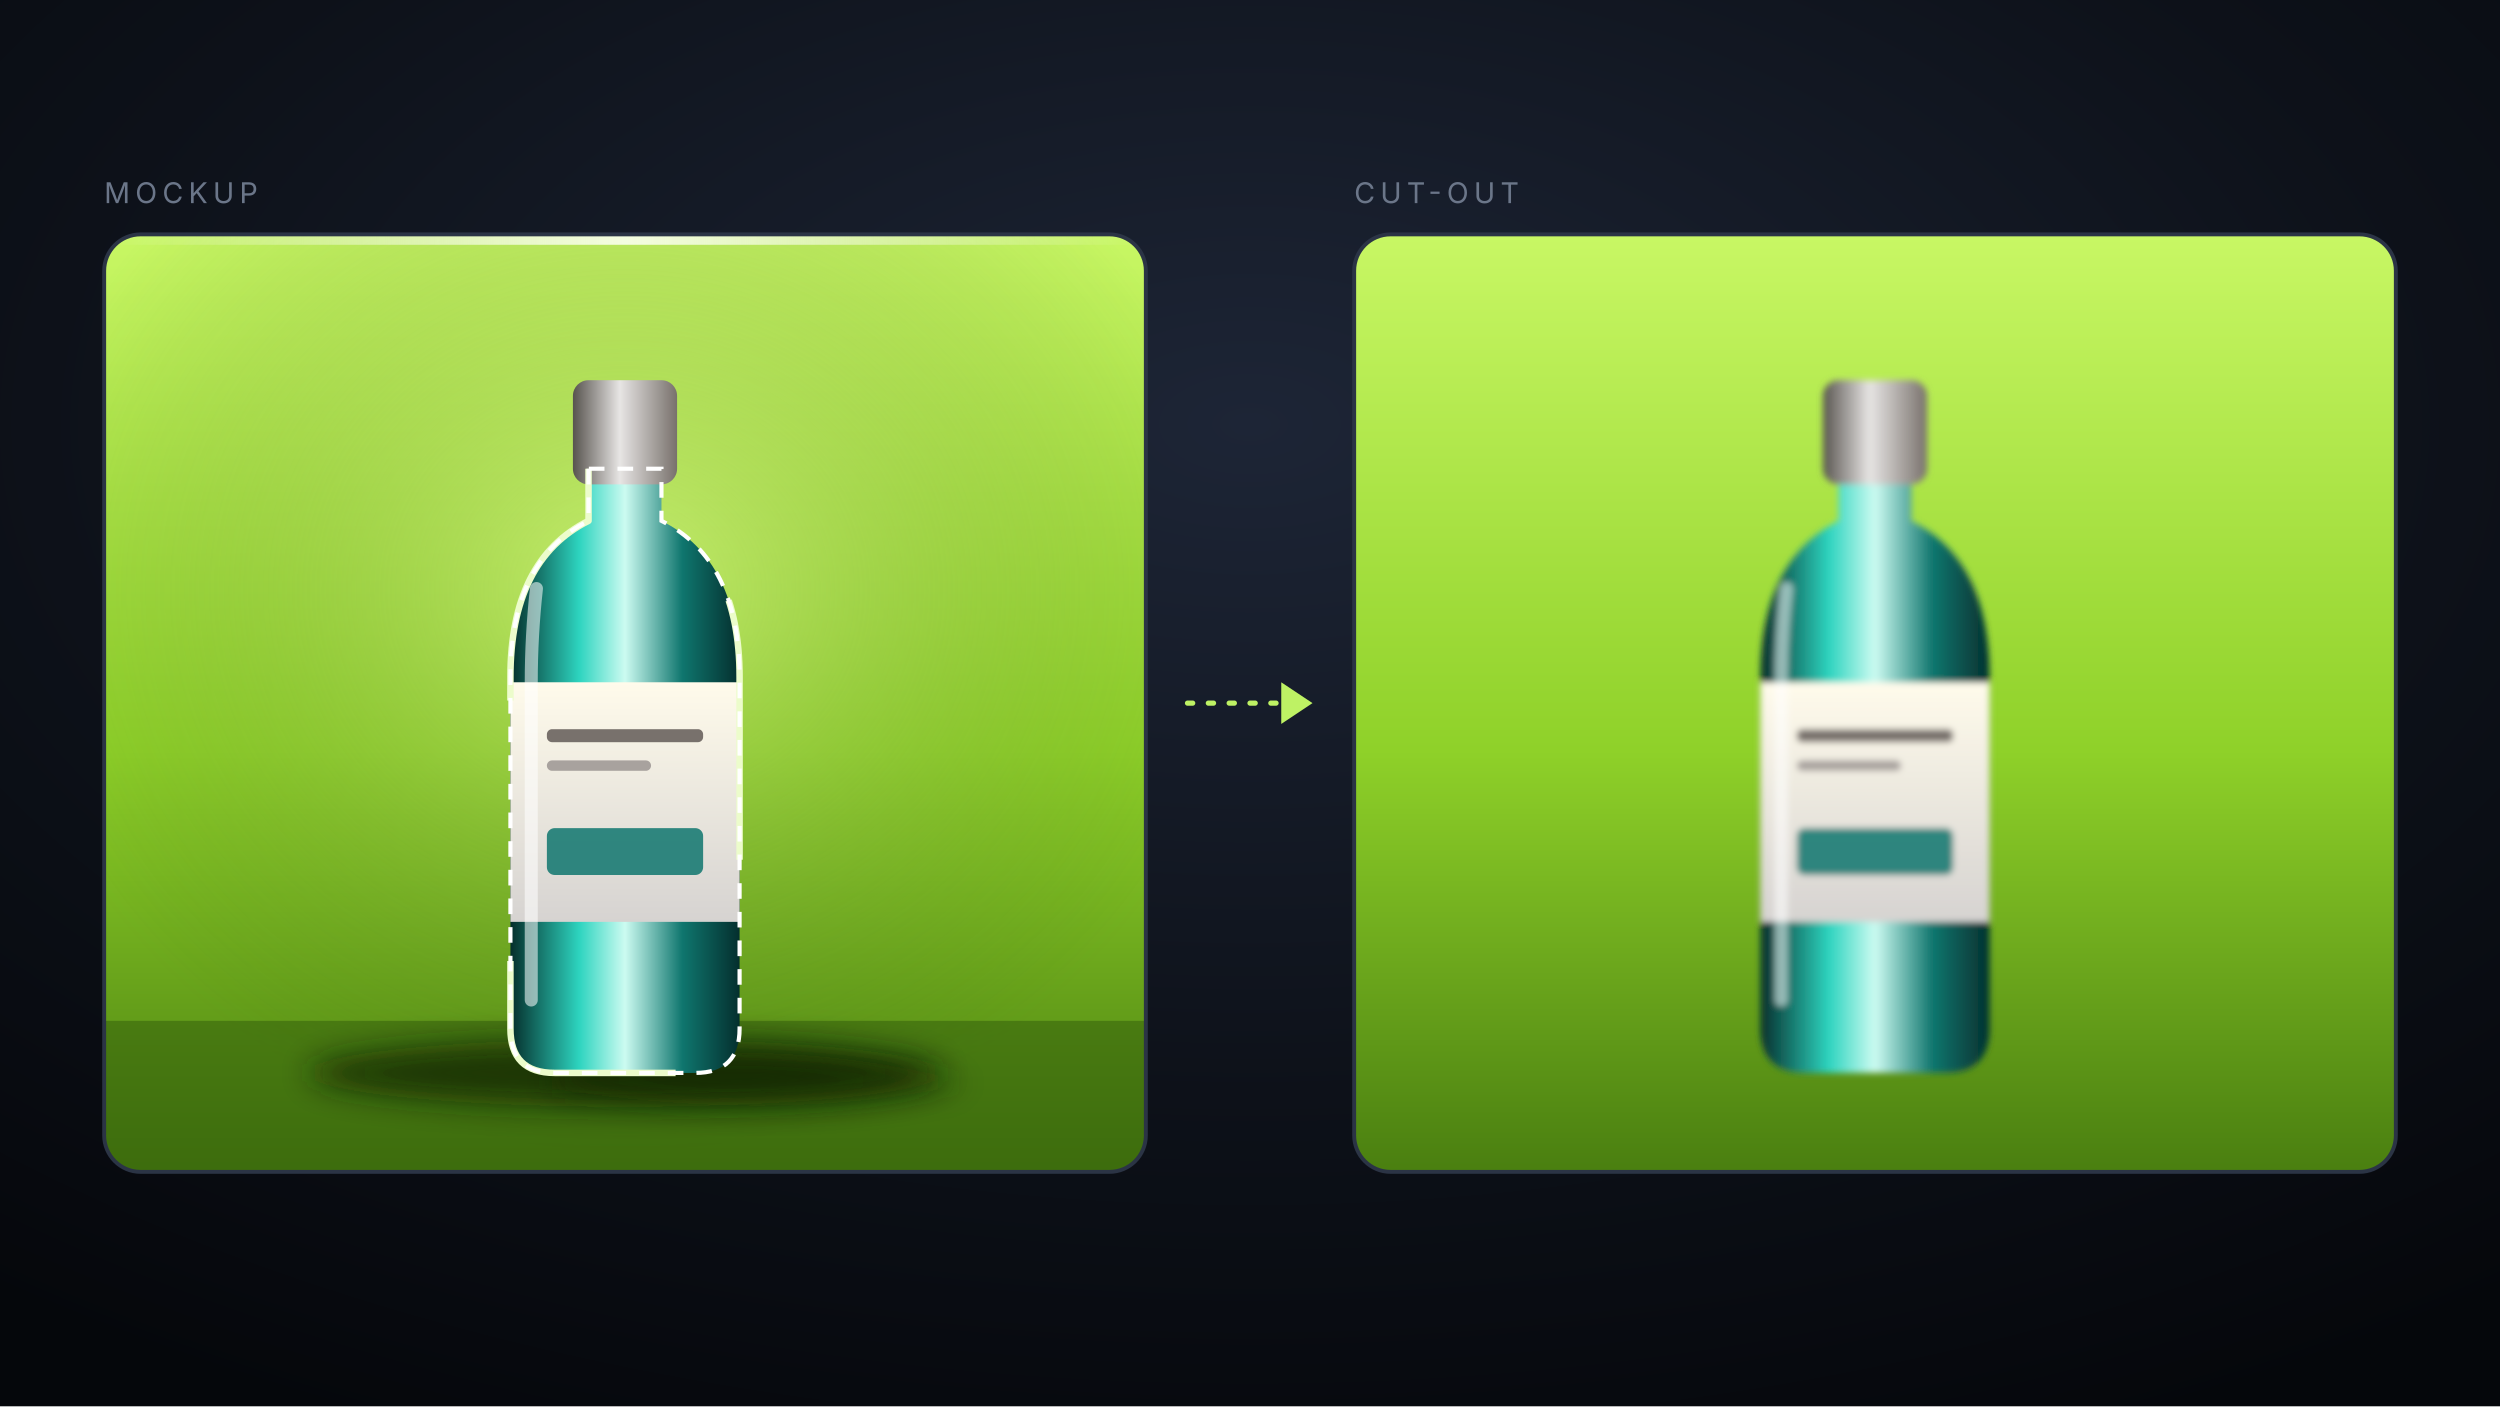
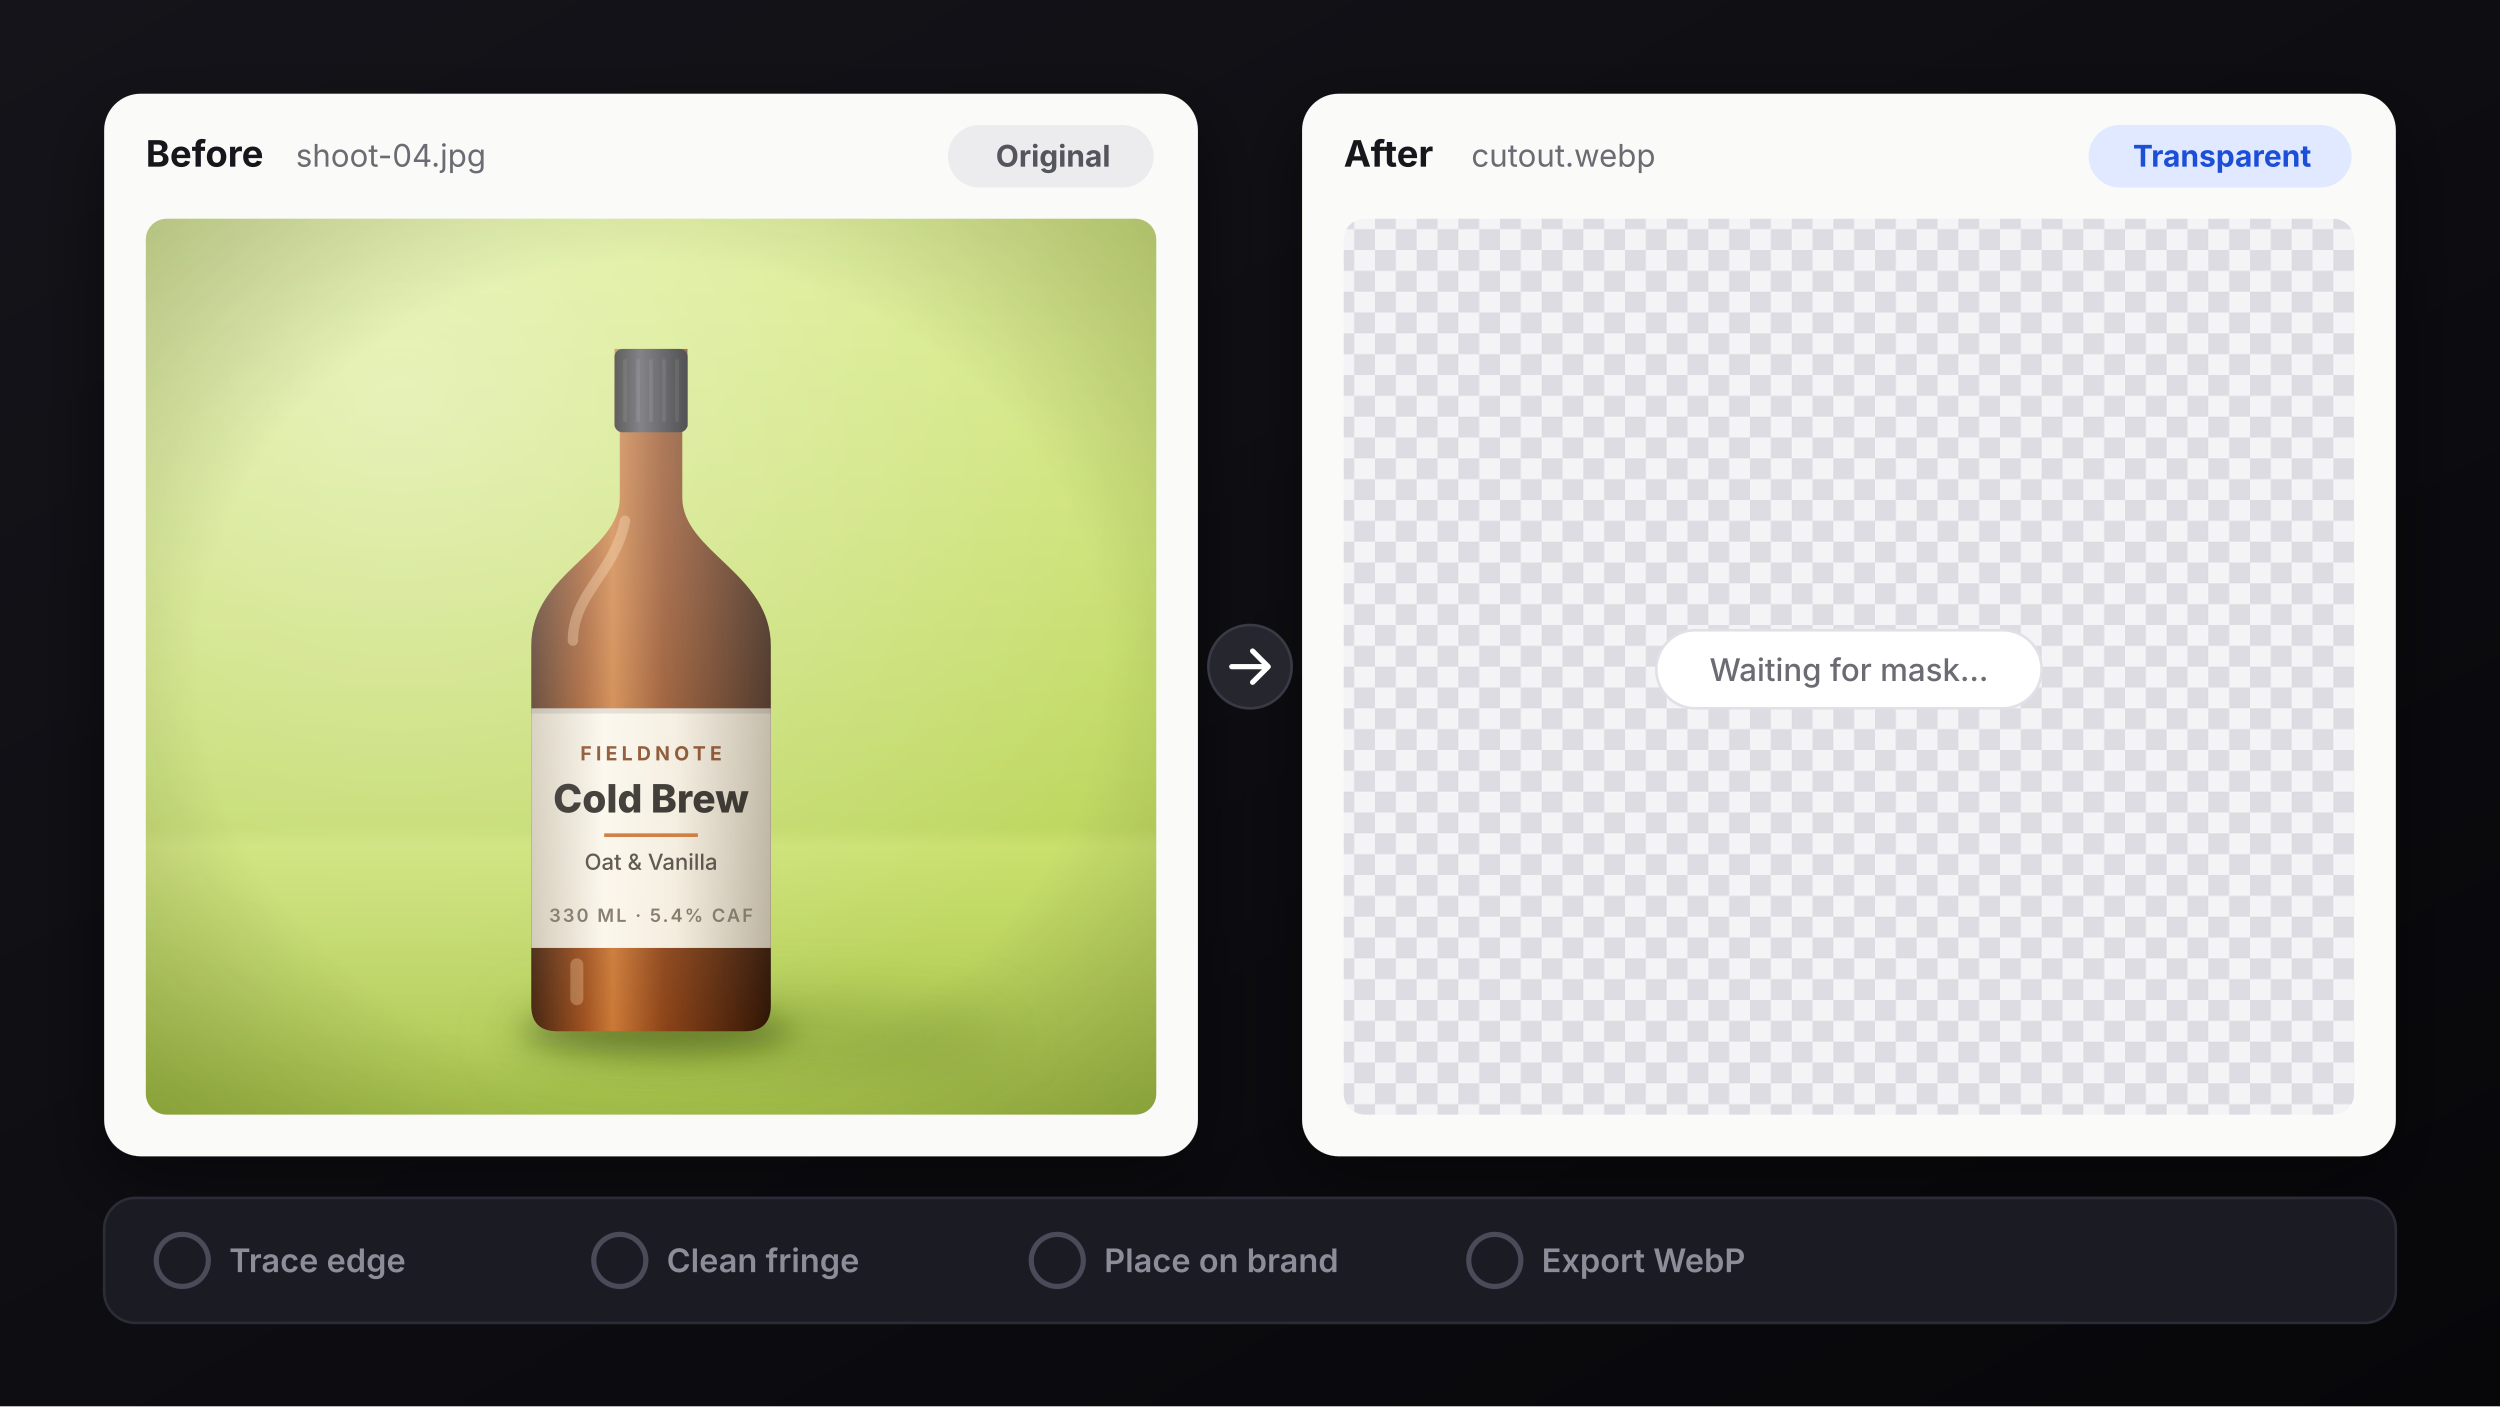
- <svg xmlns="http://www.w3.org/2000/svg" viewBox="0 0 960 540" width="960" height="540" role="img" aria-label="Cutting a product out of a mockup photo: a scan line sweeps, a marching-ants outline traces the bottle, then the lime backdrop becomes a transparency checkerboard with the bottle cut out and feathered">
-   <style>
-     .scan { animation: scanDown 6s linear infinite; }
-     .trace { stroke-dasharray: 100 100; animation: traceDraw 6s linear infinite; }
-     .ants { stroke-dasharray: 6 5; animation: antsMarch 0.55s linear infinite, antsFade 6s linear infinite; }
-     .lime-swap { animation: limeSwap 6s ease-in-out infinite; }
-     .cut { animation: cutIn 6s ease-in-out infinite; }
-     .flow { stroke-dasharray: 2 6; animation: flow 0.8s linear infinite; }
- 
-     @keyframes scanDown {
-       0% { transform: translateY(0); opacity: 0; }
-       2% { opacity: 1; }
-       23% { transform: translateY(360px); opacity: 1; }
-       25%, 100% { transform: translateY(360px); opacity: 0; }
-     }
-     @keyframes traceDraw {
-       0% { stroke-dashoffset: 100; opacity: 1; }
-       25% { stroke-dashoffset: 0; opacity: 1; }
-       81%, 100% { stroke-dashoffset: 0; opacity: 0; }
-     }
-     @keyframes antsMarch {
-       from { stroke-dashoffset: 0; }
-       to { stroke-dashoffset: -11; }
-     }
-     @keyframes antsFade {
-       0%, 23% { opacity: 0; }
-       26%, 80% { opacity: 1; }
-       84%, 100% { opacity: 0; }
-     }
-     @keyframes limeSwap {
-       0%, 44% { opacity: 1; }
-       60%, 79% { opacity: 0; }
-       92%, 100% { opacity: 1; }
-     }
-     @keyframes cutIn {
-       0%, 46% { opacity: 0; transform: translateY(12px); }
-       58%, 80% { opacity: 1; transform: translateY(0); }
-       88%, 100% { opacity: 0; transform: translateY(0); }
-     }
-     @keyframes flow {
-       from { stroke-dashoffset: 0; }
-       to { stroke-dashoffset: -8; }
-     }
-   </style>
+ <svg xmlns="http://www.w3.org/2000/svg" viewBox="0 0 960 540" width="960" height="540" font-family="Inter, Helvetica Neue, Helvetica, Arial, sans-serif">
  <defs>
-     <radialGradient id="cutBg" cx="50%" cy="30%" r="80%">
-       <stop offset="0" stop-color="#1d2536" />
-       <stop offset="0.6" stop-color="#0d1119" />
-       <stop offset="1" stop-color="#05070b" />
+     <linearGradient id="bg" x1="0" y1="0" x2="1" y2="1">
+       <stop offset="0" stop-color="#14141a" />
+       <stop offset="1" stop-color="#07070a" />
+     </linearGradient>
+     <filter id="sh" x="-20%" y="-20%" width="140%" height="160%">
+       <feDropShadow dx="0" dy="10" stdDeviation="14" flood-color="#000" flood-opacity=".45" />
+     </filter>
+     <filter id="sh2" x="-20%" y="-30%" width="140%" height="180%">
+       <feDropShadow dx="0" dy="4" stdDeviation="6" flood-color="#0b1020" flood-opacity=".18" />
+     </filter>
+     <path id="bp" pathLength="1000" d="M-14-262H14V-232H12V-205C12 -184 46 -176 46 -148V-10Q46 0 36 0H-36Q-46 0-46-10V-148C-46-176-12-184-12-205V-232H-14Z" />
+     <linearGradient id="glass" x1="0" y1="0" x2="1" y2="0">
+       <stop offset="0" stop-color="#3f1c07" />
+       <stop offset=".22" stop-color="#9a4a16" />
+       <stop offset=".34" stop-color="#c9742e" />
+       <stop offset=".55" stop-color="#8a3f12" />
+       <stop offset="1" stop-color="#2e1404" />
+     </linearGradient>
+     <linearGradient id="lab" x1="0" y1="0" x2="1" y2="0">
+       <stop offset="0" stop-color="#cfc6b2" />
+       <stop offset=".3" stop-color="#fbf6ea" />
+       <stop offset=".6" stop-color="#f3ecdc" />
+       <stop offset="1" stop-color="#b9b09c" />
+     </linearGradient>
+     <linearGradient id="cap" x1="0" y1="0" x2="1" y2="0">
+       <stop offset="0" stop-color="#111" />
+       <stop offset=".35" stop-color="#4a4a52" />
+       <stop offset="1" stop-color="#0c0c0e" />
+     </linearGradient>
+     <linearGradient id="lime" x1="0" y1="0" x2="0" y2="1">
+       <stop offset="0" stop-color="#d9ec8a" />
+       <stop offset=".68" stop-color="#bfd862" />
+       <stop offset=".7" stop-color="#c9e06d" />
+       <stop offset="1" stop-color="#a9c44c" />
+     </linearGradient>
+     <radialGradient id="key" cx=".25" cy=".2" r=".8">
+       <stop offset="0" stop-color="#fff" stop-opacity=".45" />
+       <stop offset="1" stop-color="#fff" stop-opacity="0" />
    </radialGradient>
-     <linearGradient id="cutLime" x1="0" y1="0" x2="0" y2="1">
-       <stop offset="0" stop-color="#c8f764" />
-       <stop offset="0.55" stop-color="#8fd129" />
-       <stop offset="1" stop-color="#4a7f10" />
-     </linearGradient>
-     <radialGradient id="cutLimeGlow" cx="50%" cy="38%" r="60%">
-       <stop offset="0" stop-color="#eaffa0" stop-opacity="0.5" />
-       <stop offset="1" stop-color="#2f5a06" stop-opacity="0" />
+     <radialGradient id="vig" cx=".5" cy=".5" r=".75">
+       <stop offset=".6" stop-color="#000" stop-opacity="0" />
+       <stop offset="1" stop-color="#2a3a00" stop-opacity=".28" />
    </radialGradient>
-     <pattern id="cutChecker" width="24" height="24" patternUnits="userSpaceOnUse">
-       <rect width="24" height="24" fill="#2a2f3a" />
-       <rect width="12" height="12" fill="#444c5c" />
-       <rect x="12" y="12" width="12" height="12" fill="#444c5c" />
+     <radialGradient id="brand" cx=".5" cy=".38" r=".8">
+       <stop offset="0" stop-color="#3b6fe0" />
+       <stop offset="1" stop-color="#1c3f9a" />
+     </radialGradient>
+     <filter id="blur6" x="-50%" y="-200%" width="200%" height="500%">
+       <feGaussianBlur stdDeviation="6" />
+     </filter>
+     <filter id="blur12" x="-50%" y="-200%" width="200%" height="500%">
+       <feGaussianBlur stdDeviation="12" />
+     </filter>
+     <pattern id="chk" width="16" height="16" patternUnits="userSpaceOnUse">
+       <rect width="16" height="16" fill="#f4f4f6" />
+       <rect width="8" height="8" fill="#dcdce2" />
+       <rect x="8" y="8" width="8" height="8" fill="#dcdce2" />
    </pattern>
-     <linearGradient id="cutGlass" x1="0" y1="0" x2="1" y2="0">
-       <stop offset="0" stop-color="#052e2b" />
-       <stop offset="0.3" stop-color="#2dd4bf" />
-       <stop offset="0.5" stop-color="#ccfbf1" />
-       <stop offset="0.75" stop-color="#0f766e" />
-       <stop offset="1" stop-color="#042f2e" />
-     </linearGradient>
-     <linearGradient id="cutCap" x1="0" y1="0" x2="1" y2="0">
-       <stop offset="0" stop-color="#57534e" />
-       <stop offset="0.45" stop-color="#e7e5e4" />
-       <stop offset="1" stop-color="#78716c" />
-     </linearGradient>
-     <linearGradient id="cutLabel" x1="0" y1="0" x2="0" y2="1">
-       <stop offset="0" stop-color="#fffbeb" />
-       <stop offset="1" stop-color="#d6d3d1" />
-     </linearGradient>
-     <linearGradient id="cutScan" x1="0" y1="0" x2="1" y2="0">
-       <stop offset="0" stop-color="#ffffff" stop-opacity="0" />
-       <stop offset="0.5" stop-color="#f7fee7" stop-opacity="0.95" />
-       <stop offset="1" stop-color="#ffffff" stop-opacity="0" />
-     </linearGradient>
-     <filter id="cutSoft" x="-30%" y="-80%" width="160%" height="260%">
-       <feGaussianBlur stdDeviation="6" />
-     </filter>
-     <filter id="cutFeather" x="-10%" y="-10%" width="120%" height="120%">
-       <feGaussianBlur stdDeviation="1.2" />
-     </filter>
-     <clipPath id="cutLeftClip">
-       <rect x="40" y="90" width="400" height="360" rx="14" />
+     <clipPath id="imA">
+       <rect x="56" y="84" width="388" height="344" rx="8" />
    </clipPath>
-     <clipPath id="cutRightClip">
-       <rect x="520" y="90" width="400" height="360" rx="14" />
+     <clipPath id="imB">
+       <rect x="516" y="84" width="388" height="344" rx="8" />
    </clipPath>
-     <g id="cutBottle">
-       <path d="M226 180 L226 200 Q196 215 196 260 L196 395 Q196 412 213 412 L267 412 Q284 412 284 395 L284 260 Q284 215 254 200 L254 180 Z" fill="url(#cutGlass)" />
-       <rect x="220" y="146" width="40" height="40" rx="6" fill="url(#cutCap)" />
-       <rect x="196" y="262" width="88" height="92" fill="url(#cutLabel)" />
-       <rect x="210" y="280" width="60" height="5" rx="2" fill="#78716c" />
-       <rect x="210" y="292" width="40" height="4" rx="2" fill="#a8a29e" />
-       <rect x="210" y="318" width="60" height="18" rx="3" fill="#0f766e" opacity="0.85" />
-       <path d="M206 226 Q204 244 204 262 L204 384" fill="none" stroke="#ffffff" stroke-opacity="0.55" stroke-width="5" stroke-linecap="round" />
+     <mask id="outside">
+       <rect x="0" y="0" width="960" height="540" fill="#fff" />
+       <use href="#bp" transform="translate(250 396)" fill="#000" />
+     </mask>
+     <g id="bottle">
+       <use href="#bp" fill="url(#glass)" />
+       <path d="M-30-150C-30-168-14-176-10-196" stroke="#ffd9a8" stroke-opacity=".35" stroke-width="4" fill="none" stroke-linecap="round" />
+       <rect x="-31" y="-28" width="5" height="18" rx="2.5" fill="#ffd9a8" opacity=".3" />
+       <rect x="-46" y="-124" width="92" height="92" fill="url(#lab)" />
+       <rect x="-46" y="-124" width="92" height="2" fill="#000" opacity=".12" />
+       <text x="0" y="-104" text-anchor="middle" font-size="7.5" font-weight="700" letter-spacing="1.6" fill="#7a3a12">FIELDNOTE</text>
+       <text x="0" y="-84" text-anchor="middle" font-size="15" font-weight="800" fill="#1f1a14">Cold Brew</text>
+       <rect x="-18" y="-76" width="36" height="1.4" fill="#c96b28" />
+       <text x="0" y="-62" text-anchor="middle" font-size="8.5" font-weight="500" fill="#4a4238">Oat &amp; Vanilla</text>
+       <text x="0" y="-42" text-anchor="middle" font-size="7" font-weight="600" letter-spacing=".8" fill="#7a7062">330 ML · 5.4% CAF</text>
+       <rect x="-14" y="-262" width="28" height="32" rx="3" fill="url(#cap)" />
+       <path d="M-10-258v24M-5-258v24M0-258v24M5-258v24M10-258v24" stroke="#fff" stroke-opacity=".08" stroke-width="1.4" />
    </g>
  </defs>
-   <rect width="960" height="540" fill="url(#cutBg)" />
-   <g clip-path="url(#cutLeftClip)">
-     <rect x="40" y="90" width="400" height="360" fill="url(#cutLime)" />
-     <rect x="40" y="90" width="400" height="360" fill="url(#cutLimeGlow)" />
-     <rect x="40" y="392" width="400" height="58" fill="#2f5a09" opacity="0.5" />
-     <ellipse cx="240" cy="412" rx="122" ry="13" fill="#0c1a02" opacity="0.7" filter="url(#cutSoft)" />
-     <path d="M212 410 Q300 396 372 416 Q300 432 212 418 Z" fill="#0c1a02" opacity="0.45" filter="url(#cutSoft)" />
-     <use href="#cutBottle" />
-     <path class="trace" pathLength="100" d="M226 180 L226 200 Q196 215 196 260 L196 395 Q196 412 213 412 L267 412 Q284 412 284 395 L284 260 Q284 215 254 200 L254 180 Z" fill="none" stroke="#ecfccb" stroke-width="2.5" stroke-linejoin="round" />
-     <path class="ants" d="M226 180 L226 200 Q196 215 196 260 L196 395 Q196 412 213 412 L267 412 Q284 412 284 395 L284 260 Q284 215 254 200 L254 180 Z" fill="none" stroke="#ffffff" stroke-width="1.6" />
-     <rect class="scan" x="40" y="90" width="400" height="4" fill="url(#cutScan)" />
-   </g>
-   <rect x="40" y="90" width="400" height="360" rx="14" fill="none" stroke="#2b3445" stroke-width="1.5" />
-   <g clip-path="url(#cutRightClip)">
-     <rect x="520" y="90" width="400" height="360" fill="url(#cutChecker)" />
-     <rect class="lime-swap" x="520" y="90" width="400" height="360" fill="url(#cutLime)" />
-     <g class="cut" filter="url(#cutFeather)">
-       <use href="#cutBottle" transform="translate(480 0)" />
-     </g>
-   </g>
-   <rect x="520" y="90" width="400" height="360" rx="14" fill="none" stroke="#2b3445" stroke-width="1.5" />
-   <path class="flow" d="M456 270 H494" fill="none" stroke="#bef264" stroke-width="2" stroke-linecap="round" />
-   <path d="M492 262 L504 270 L492 278 Z" fill="#bef264" />
-   <g font-family="system-ui, -apple-system, Segoe UI, sans-serif" font-size="11" letter-spacing="2" fill="#6b7689">
-     <text x="40" y="78">MOCKUP</text>
-     <text x="520" y="78">CUT-OUT</text>
+   <rect width="960" height="540" fill="url(#bg)" />
+   <rect x="40" y="36" width="420" height="408" rx="14" fill="#fafaf8" filter="url(#sh)" />
+   <text x="56" y="64" font-size="14" font-weight="700" fill="#16161c">Before</text>
+   <text x="113.6" y="64" font-size="12" font-weight="400" fill="#6b6b73">shoot-04.jpg</text>
+   <rect x="364" y="48" width="79" height="24" rx="12" fill="#ececef" />
+   <text x="404.4" y="64" font-size="11.5" font-weight="700" fill="#55555d" text-anchor="middle">Original</text>
+   <rect x="500" y="36" width="420" height="408" rx="14" fill="#fafaf8" filter="url(#sh)" />
+   <text x="516" y="64" font-size="14" font-weight="700" fill="#16161c">After</text>
+   <text x="565.0" y="64" font-size="12" font-weight="400" fill="#6b6b73">cutout.webp</text>
+   <rect x="802" y="48" width="101" height="24" rx="12" fill="#e0e9ff" />
+   <text x="853.3" y="64" font-size="11.5" font-weight="700" fill="#1d4ed8" text-anchor="middle">Transparent</text>
+   <g clip-path="url(#imA)">
+     <rect x="56" y="84" width="388" height="344" fill="url(#lime)" />
+     <ellipse cx="292" cy="398" rx="96" ry="12" fill="#56701a" opacity=".35" filter="url(#blur12)" />
+     <ellipse cx="252" cy="396" rx="52" ry="8" fill="#3b4f0c" opacity=".6" filter="url(#blur6)" />
+     <use href="#bottle" transform="translate(250 396)" />
+     <rect x="56" y="84" width="388" height="344" fill="url(#key)" />
+     <rect x="56" y="84" width="388" height="344" fill="url(#vig)" />
+     <rect x="56" y="84" width="388" height="344" fill="#ff1f4b" mask="url(#outside)" opacity="0">
+       <animate attributeName="opacity" dur="8s" repeatCount="indefinite" keyTimes="0;0.3;0.35;0.9;0.95;1" values="0;0;0.3;0.3;0;0" calcMode="spline" keySplines=".45 0 .2 1;.45 0 .2 1;.45 0 .2 1;.45 0 .2 1;.45 0 .2 1" />
+     </rect>
+   </g>
+   <g transform="translate(250 396)">
+     <use href="#bp" fill="none" stroke="#2f6bff" stroke-width="2.5" stroke-linejoin="round" pathLength="1000" stroke-dasharray="0 1000">
+       <animate attributeName="stroke-dasharray" dur="8s" repeatCount="indefinite" keyTimes="0;0.037;0.287;0.95;0.956;1" values="0 1000;0 1000;1000 0;1000 0;0 1000;0 1000" calcMode="spline" keySplines=".4 0 .6 1;.4 0 .6 1;.4 0 .6 1;.4 0 .6 1;.4 0 .6 1" />
+       <animate attributeName="opacity" dur="8s" repeatCount="indefinite" keyTimes="0;0.287;0.312;0.95;0.963;1" values="1;1;0;0;1;1" calcMode="spline" keySplines=".45 0 .2 1;.45 0 .2 1;.45 0 .2 1;.45 0 .2 1;.45 0 .2 1" />
+     </use>
+     <g opacity="0">
+       <animate attributeName="opacity" dur="8s" repeatCount="indefinite" keyTimes="0;0.287;0.3;0.9;0.95;1" values="0;0;1;1;0;0" calcMode="spline" keySplines=".45 0 .2 1;.45 0 .2 1;.45 0 .2 1;.45 0 .2 1;.45 0 .2 1" />
+       <use href="#bp" fill="none" stroke="#111" stroke-width="1.6" />
+       <use href="#bp" fill="none" stroke="#fff" stroke-width="1.6" stroke-dasharray="5 5">
+         <animate attributeName="stroke-dashoffset" values="0;-10" dur="0.5s" repeatCount="indefinite" />
+       </use>
+     </g>
+     <circle r="5.5" fill="#fff" stroke="#2f6bff" stroke-width="2.5" opacity="0">
+       <animate attributeName="opacity" dur="8s" repeatCount="indefinite" keyTimes="0;0.031;0.044;0.287;0.306;1" values="0;0;1;1;0;0" calcMode="spline" keySplines=".45 0 .2 1;.45 0 .2 1;.45 0 .2 1;.45 0 .2 1;.45 0 .2 1" />
+       <animateMotion dur="8s" repeatCount="indefinite" keyPoints="0;0;1;1" keyTimes="0;0.037;0.287;1" calcMode="spline" keySplines="0 0 1 1;.4 0 .6 1;0 0 1 1">
+         <mpath href="#bp" />
+       </animateMotion>
+     </circle>
+   </g>
+   <g opacity="0">
+     <animate attributeName="opacity" dur="8s" repeatCount="indefinite" keyTimes="0;0.325;0.362;0.9;0.938;1" values="0;0;1;1;0;0" calcMode="spline" keySplines=".45 0 .2 1;.45 0 .2 1;.45 0 .2 1;.45 0 .2 1;.45 0 .2 1" />
+     <rect x="68" y="392" width="212" height="26" rx="13" fill="#16161c" fill-opacity=".82" />
+     <circle cx="84" cy="405" r="5" fill="#ff2d6f" />
+     <text x="96" y="409.5" font-size="11.5" font-weight="600" fill="#fff">Mask: lime backdrop + shadow</text>
+   </g>
+   <g clip-path="url(#imB)">
+     <rect x="516" y="84" width="388" height="344" fill="url(#chk)" />
+     <rect x="516" y="84" width="388" height="344" fill="url(#brand)" opacity="0">
+       <animate attributeName="opacity" dur="8s" repeatCount="indefinite" keyTimes="0;0.5;0.588;0.9;0.963;1" values="0;0;1;1;0;0" calcMode="spline" keySplines=".45 0 .2 1;.45 0 .2 1;.45 0 .2 1;.45 0 .2 1;.45 0 .2 1" />
+     </rect>
+     <g opacity="0">
+       <animate attributeName="opacity" dur="8s" repeatCount="indefinite" keyTimes="0;0.525;0.613;0.9;0.95;1" values="0;0;1;1;0;0" calcMode="spline" keySplines=".45 0 .2 1;.45 0 .2 1;.45 0 .2 1;.45 0 .2 1;.45 0 .2 1" />
+       <ellipse cx="712" cy="404" rx="64" ry="9" fill="#06143a" opacity=".55" filter="url(#blur6)" />
+       <ellipse cx="710" cy="406" rx="110" ry="14" fill="#06143a" opacity=".3" filter="url(#blur12)" />
+     </g>
+     <g opacity="0">
+       <animate attributeName="opacity" dur="8s" repeatCount="indefinite" keyTimes="0;0.362;0.425;0.9;0.95;1" values="0;0;1;1;0;0" calcMode="spline" keySplines=".45 0 .2 1;.45 0 .2 1;.45 0 .2 1;.45 0 .2 1;.45 0 .2 1" />
+       <g>
+         <animateTransform attributeName="transform" type="translate" dur="8s" repeatCount="indefinite" keyTimes="0;0.512;0.6;0.9;0.975;1" values="0 0;0 0;0 -10;0 -10;0 0;0 0" calcMode="spline" keySplines=".45 0 .2 1;.45 0 .2 1;.45 0 .2 1;.45 0 .2 1;.45 0 .2 1" />
+         <use href="#bottle" transform="translate(710 396)" />
+       </g>
+     </g>
+     <g opacity="0">
+       <animate attributeName="opacity" dur="8s" repeatCount="indefinite" keyTimes="0;0.6;0.637;0.9;0.938;1" values="0;0;1;1;0;0" calcMode="spline" keySplines=".45 0 .2 1;.45 0 .2 1;.45 0 .2 1;.45 0 .2 1;.45 0 .2 1" />
+       <rect x="528" y="392" width="184" height="26" rx="13" fill="#fff" fill-opacity=".92" />
+       <rect x="540" y="399" width="12" height="12" rx="3" fill="#2b59c3" />
+       <text x="560" y="409.5" font-size="11.5" font-weight="600" fill="#16161c">Northwind Blue #2B59C3</text>
+     </g>
+     <g opacity="0">
+       <animate attributeName="opacity" dur="8s" repeatCount="indefinite" keyTimes="0;0.438;0.475;0.9;0.938;1" values="0;0;1;1;0;0" calcMode="spline" keySplines=".45 0 .2 1;.45 0 .2 1;.45 0 .2 1;.45 0 .2 1;.45 0 .2 1" />
+       <rect x="776" y="96" width="116" height="26" rx="13" fill="#16161c" fill-opacity=".82" />
+       <path d="M790 109l3 3 5-6" fill="none" stroke="#4ade80" stroke-width="2" stroke-linecap="round" stroke-linejoin="round" />
+       <text x="804" y="113.5" font-size="11.5" font-weight="600" fill="#fff">No halo · 0 px</text>
+     </g>
+   </g>
+   <g>
+     <animate attributeName="opacity" dur="8s" repeatCount="indefinite" keyTimes="0;0.338;0.375;0.938;0.975;1" values="1;1;0;0;1;1" calcMode="spline" keySplines=".45 0 .2 1;.45 0 .2 1;.45 0 .2 1;.45 0 .2 1;.45 0 .2 1" />
+     <rect x="636" y="242" width="148" height="30" rx="15" fill="#fff" stroke="#e0e0e6" />
+     <text x="710" y="261.5" font-size="12" font-weight="500" fill="#6b6b73" text-anchor="middle">Waiting for mask…</text>
+   </g>
+   <circle cx="480" cy="256" r="16" fill="#26262f" stroke="#3a3a46" />
+   <path d="M473 256h13M481 250l6 6-6 6" fill="none" stroke="#fff" stroke-width="2" stroke-linecap="round" stroke-linejoin="round" />
+   <rect x="40" y="460" width="880" height="48" rx="12" fill="#1b1b23" stroke="#2c2c38" />
+   <circle cx="70" cy="484" r="10" fill="none" stroke="#4a4a58" stroke-width="2" />
+   <g opacity="0">
+     <animate attributeName="opacity" dur="8s" repeatCount="indefinite" keyTimes="0;0.287;0.312;0.912;0.95;1" values="0;0;1;1;0;0" calcMode="spline" keySplines=".45 0 .2 1;.45 0 .2 1;.45 0 .2 1;.45 0 .2 1;.45 0 .2 1" />
+     <circle cx="70" cy="484" r="11" fill="#22c55e" />
+     <path d="M65 484l3 3 5-6" fill="none" stroke="#fff" stroke-width="2" stroke-linecap="round" stroke-linejoin="round" />
+   </g>
+   <text x="88" y="488.5" font-size="12.5" font-weight="600" fill="#8d8d9a">
+     <animate attributeName="fill" dur="8s" repeatCount="indefinite" keyTimes="0;0.287;0.312;0.912;0.95;1" values="#8d8d9a;#8d8d9a;#ffffff;#ffffff;#8d8d9a;#8d8d9a" calcMode="spline" keySplines=".45 0 .2 1;.45 0 .2 1;.45 0 .2 1;.45 0 .2 1;.45 0 .2 1" />Trace edge</text>
+   <circle cx="238" cy="484" r="10" fill="none" stroke="#4a4a58" stroke-width="2" />
+   <g opacity="0">
+     <animate attributeName="opacity" dur="8s" repeatCount="indefinite" keyTimes="0;0.45;0.475;0.912;0.95;1" values="0;0;1;1;0;0" calcMode="spline" keySplines=".45 0 .2 1;.45 0 .2 1;.45 0 .2 1;.45 0 .2 1;.45 0 .2 1" />
+     <circle cx="238" cy="484" r="11" fill="#22c55e" />
+     <path d="M233 484l3 3 5-6" fill="none" stroke="#fff" stroke-width="2" stroke-linecap="round" stroke-linejoin="round" />
+   </g>
+   <text x="256" y="488.5" font-size="12.5" font-weight="600" fill="#8d8d9a">
+     <animate attributeName="fill" dur="8s" repeatCount="indefinite" keyTimes="0;0.45;0.475;0.912;0.95;1" values="#8d8d9a;#8d8d9a;#ffffff;#ffffff;#8d8d9a;#8d8d9a" calcMode="spline" keySplines=".45 0 .2 1;.45 0 .2 1;.45 0 .2 1;.45 0 .2 1;.45 0 .2 1" />Clean fringe</text>
+   <circle cx="406" cy="484" r="10" fill="none" stroke="#4a4a58" stroke-width="2" />
+   <g opacity="0">
+     <animate attributeName="opacity" dur="8s" repeatCount="indefinite" keyTimes="0;0.6;0.625;0.912;0.95;1" values="0;0;1;1;0;0" calcMode="spline" keySplines=".45 0 .2 1;.45 0 .2 1;.45 0 .2 1;.45 0 .2 1;.45 0 .2 1" />
+     <circle cx="406" cy="484" r="11" fill="#22c55e" />
+     <path d="M401 484l3 3 5-6" fill="none" stroke="#fff" stroke-width="2" stroke-linecap="round" stroke-linejoin="round" />
+   </g>
+   <text x="424" y="488.5" font-size="12.5" font-weight="600" fill="#8d8d9a">
+     <animate attributeName="fill" dur="8s" repeatCount="indefinite" keyTimes="0;0.6;0.625;0.912;0.95;1" values="#8d8d9a;#8d8d9a;#ffffff;#ffffff;#8d8d9a;#8d8d9a" calcMode="spline" keySplines=".45 0 .2 1;.45 0 .2 1;.45 0 .2 1;.45 0 .2 1;.45 0 .2 1" />Place on brand</text>
+   <circle cx="574" cy="484" r="10" fill="none" stroke="#4a4a58" stroke-width="2" />
+   <g opacity="0">
+     <animate attributeName="opacity" dur="8s" repeatCount="indefinite" keyTimes="0;0.688;0.713;0.912;0.95;1" values="0;0;1;1;0;0" calcMode="spline" keySplines=".45 0 .2 1;.45 0 .2 1;.45 0 .2 1;.45 0 .2 1;.45 0 .2 1" />
+     <circle cx="574" cy="484" r="11" fill="#22c55e" />
+     <path d="M569 484l3 3 5-6" fill="none" stroke="#fff" stroke-width="2" stroke-linecap="round" stroke-linejoin="round" />
+   </g>
+   <text x="592" y="488.5" font-size="12.5" font-weight="600" fill="#8d8d9a">
+     <animate attributeName="fill" dur="8s" repeatCount="indefinite" keyTimes="0;0.688;0.713;0.912;0.95;1" values="#8d8d9a;#8d8d9a;#ffffff;#ffffff;#8d8d9a;#8d8d9a" calcMode="spline" keySplines=".45 0 .2 1;.45 0 .2 1;.45 0 .2 1;.45 0 .2 1;.45 0 .2 1" />Export WebP</text>
+   <g opacity="0">
+     <animate attributeName="opacity" dur="8s" repeatCount="indefinite" keyTimes="0;0.688;0.725;0.912;0.95;1" values="0;0;1;1;0;0" calcMode="spline" keySplines=".45 0 .2 1;.45 0 .2 1;.45 0 .2 1;.45 0 .2 1;.45 0 .2 1" />
+     <animateTransform attributeName="transform" type="translate" dur="8s" repeatCount="indefinite" keyTimes="0;0.688;0.725;1" values="6 0;6 0;0 0;0 0" calcMode="spline" keySplines=".45 0 .2 1;.45 0 .2 1;.45 0 .2 1" />
+     <rect x="740" y="470" width="168" height="28" rx="8" fill="#26262f" />
+     <path d="M754 478v10M750 484l4 4 4-4M749 491h10" fill="none" stroke="#a5b4fc" stroke-width="1.8" stroke-linecap="round" stroke-linejoin="round" />
+     <text x="768" y="488.5" font-size="12" font-weight="600" fill="#e4e4ea">cutout.webp · 184 KB</text>
  </g>
</svg>
